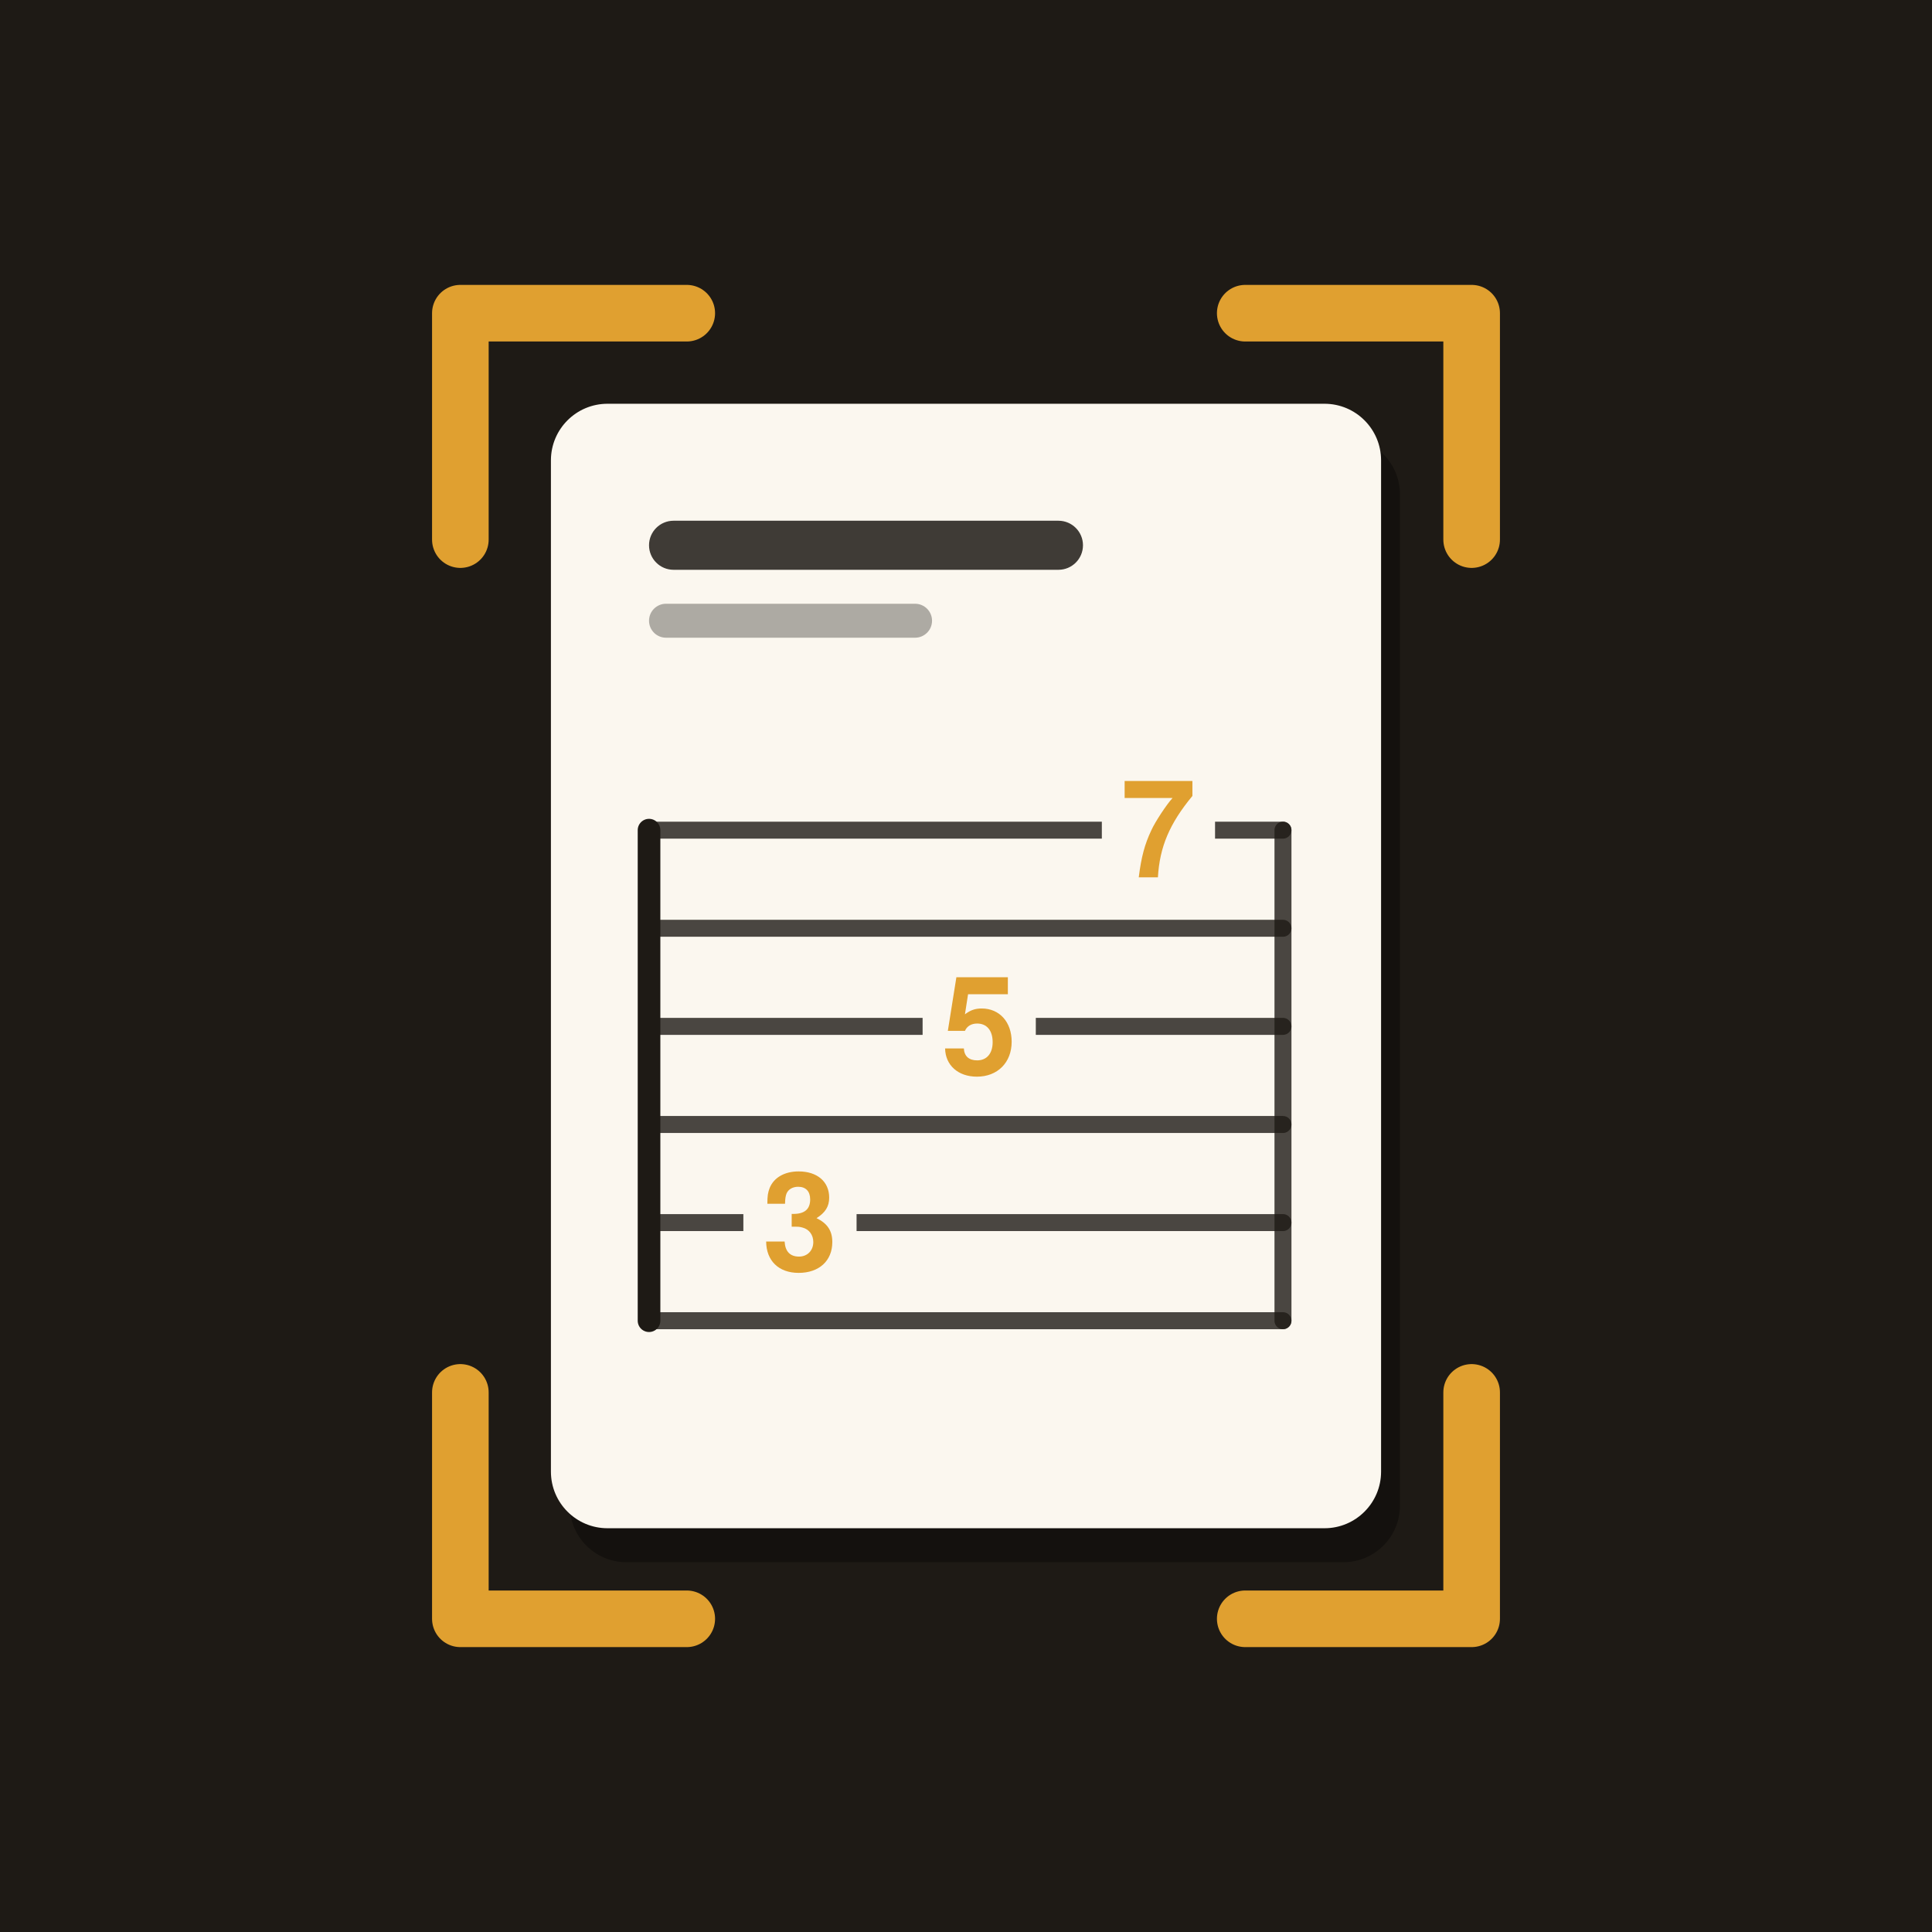
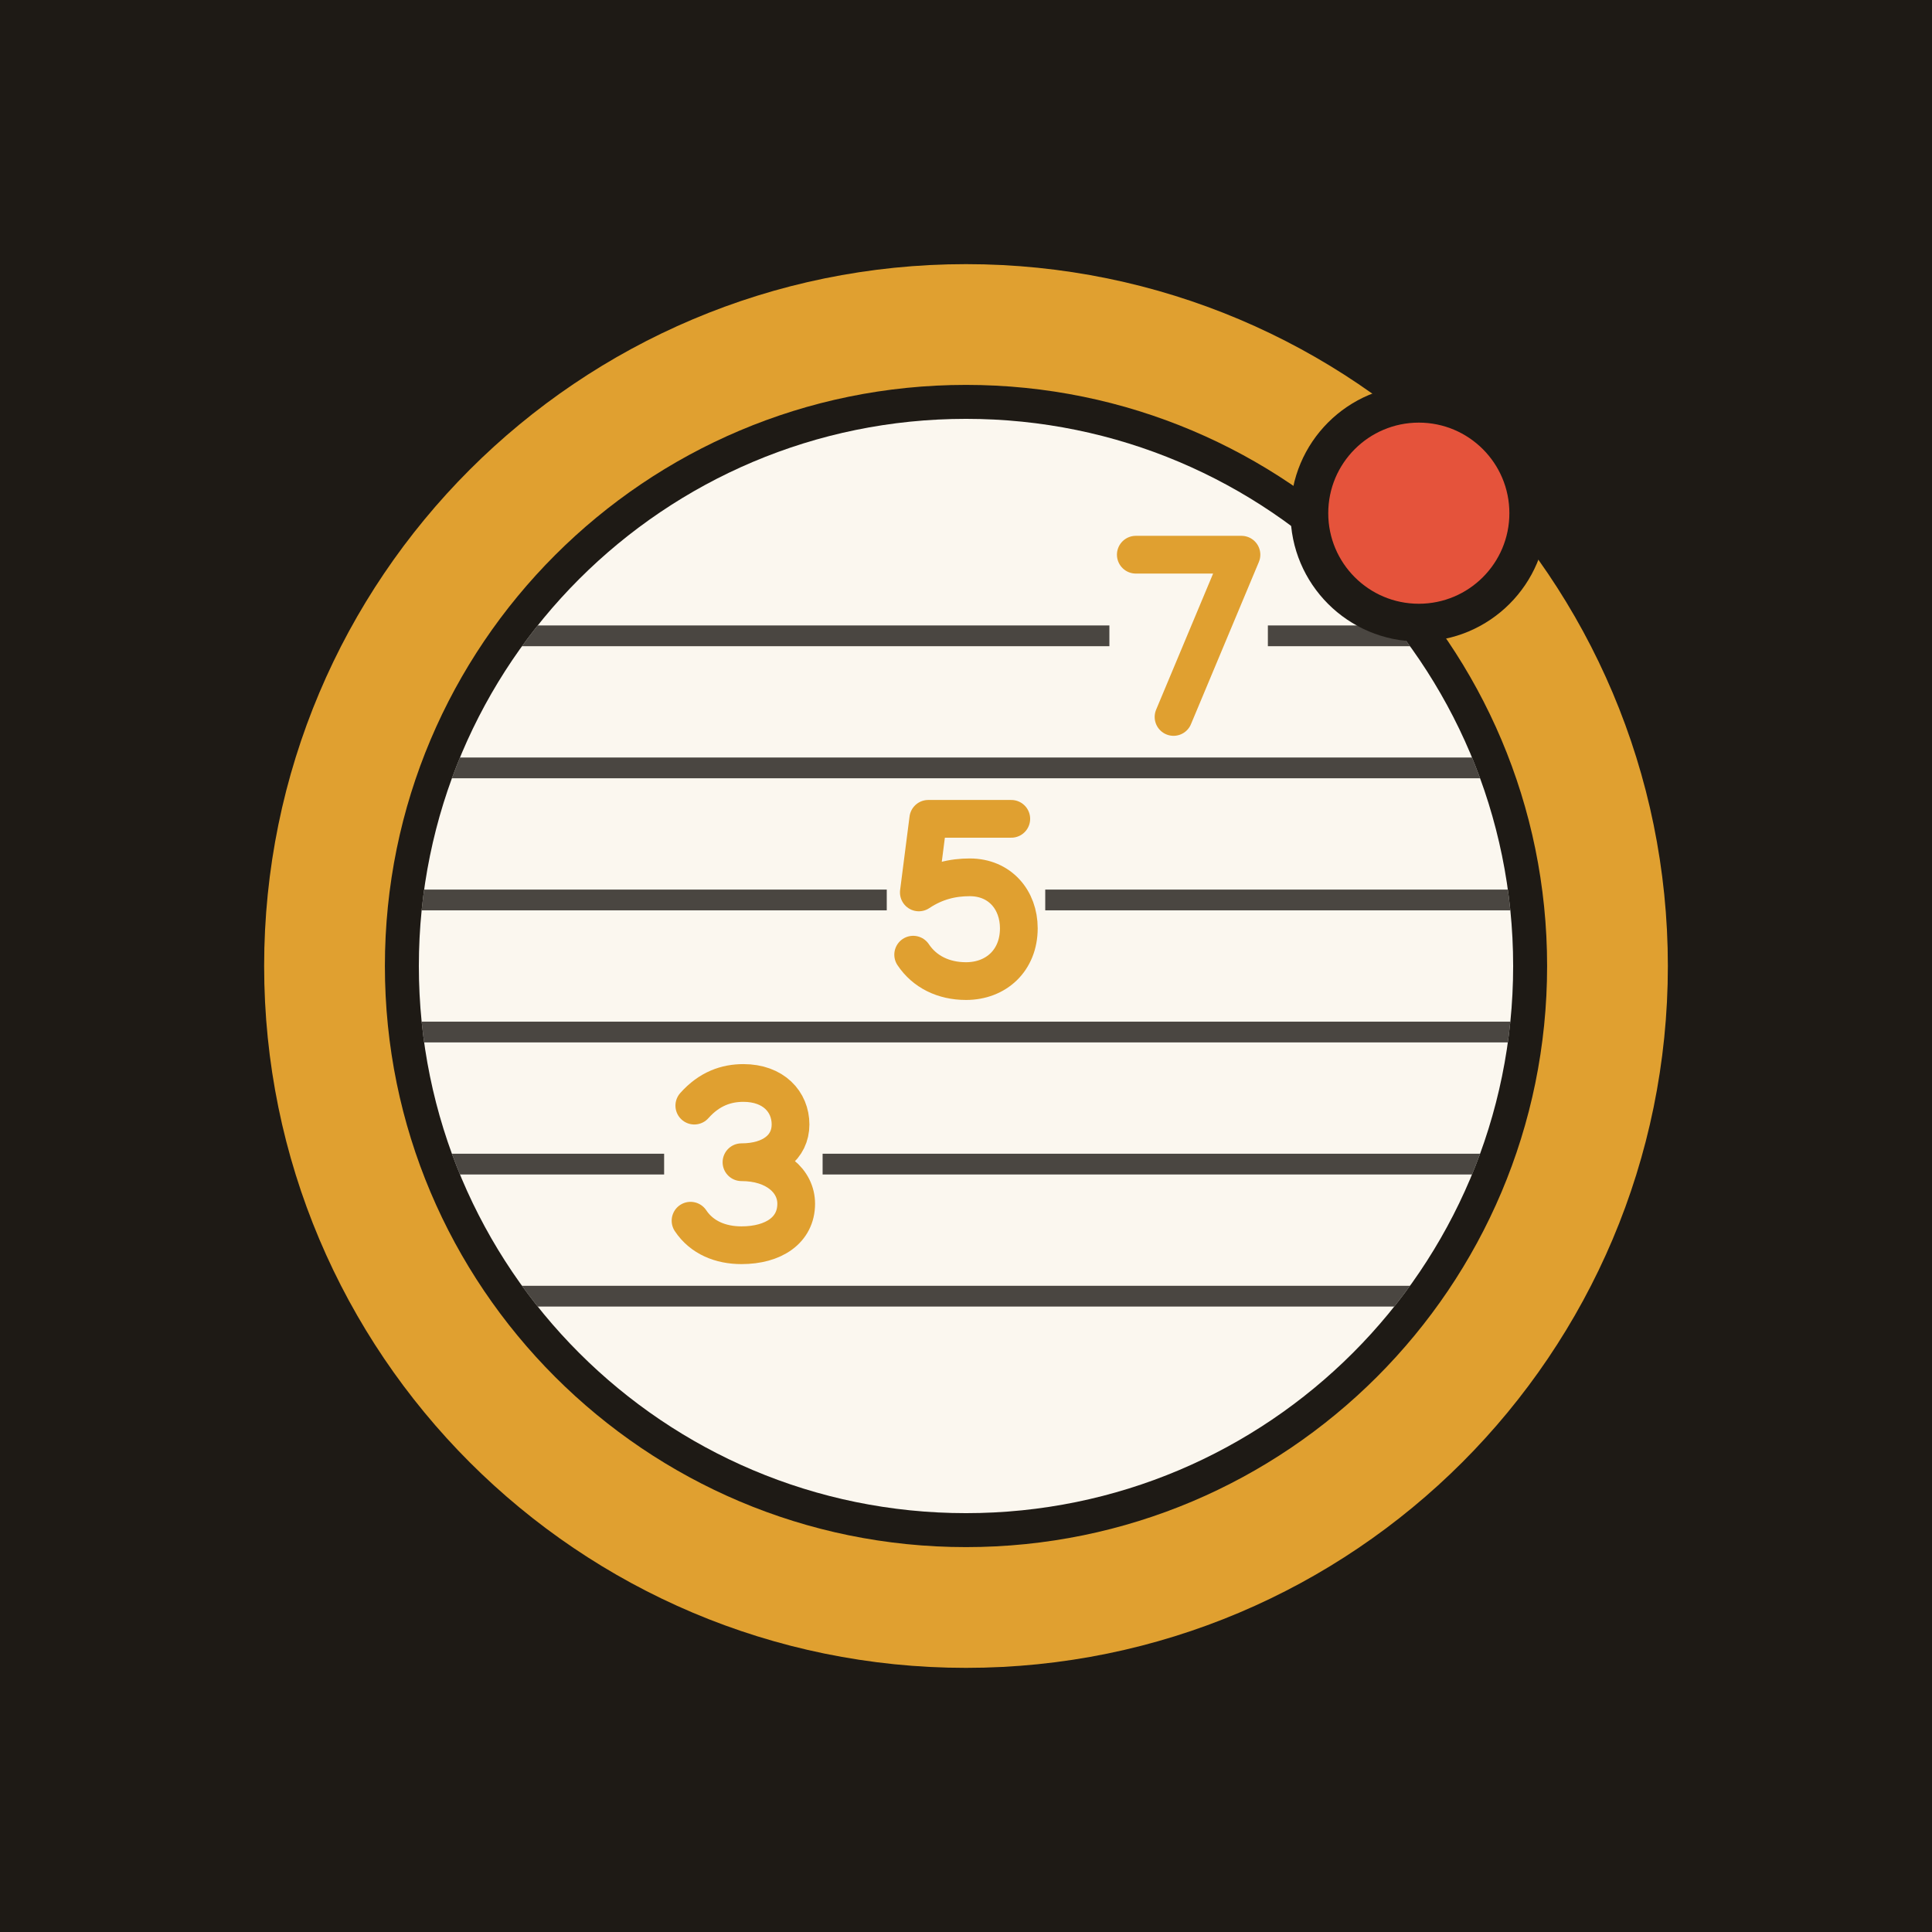
<svg xmlns="http://www.w3.org/2000/svg" width="1024" height="1024" viewBox="0 0 1024 1024">
  <rect width="1024" height="1024" fill="#1E1A15" />
-   <rect x="302" y="232" width="440" height="596" rx="30" fill="#000" opacity="0.35" />
-   <rect x="292" y="214" width="440" height="596" rx="30" fill="#FBF7EF" />
-   <rect x="344" y="276" width="230" height="26" rx="13" fill="#1E1A15" opacity="0.85" />
-   <rect x="344" y="320" width="150" height="18" rx="9" fill="#1E1A15" opacity="0.35" />
-   <line x1="344" y1="440" x2="680" y2="440" stroke="#1E1A15" stroke-width="9" stroke-linecap="round" opacity="0.8" />
-   <line x1="344" y1="492" x2="680" y2="492" stroke="#1E1A15" stroke-width="9" stroke-linecap="round" opacity="0.8" />
-   <line x1="344" y1="544" x2="680" y2="544" stroke="#1E1A15" stroke-width="9" stroke-linecap="round" opacity="0.8" />
-   <line x1="344" y1="596" x2="680" y2="596" stroke="#1E1A15" stroke-width="9" stroke-linecap="round" opacity="0.8" />
-   <line x1="344" y1="648" x2="680" y2="648" stroke="#1E1A15" stroke-width="9" stroke-linecap="round" opacity="0.8" />
-   <line x1="344" y1="700" x2="680" y2="700" stroke="#1E1A15" stroke-width="9" stroke-linecap="round" opacity="0.8" />
-   <line x1="344" y1="440" x2="344" y2="700" stroke="#1E1A15" stroke-width="12" stroke-linecap="round" />
-   <line x1="680" y1="440" x2="680" y2="700" stroke="#1E1A15" stroke-width="9" stroke-linecap="round" opacity="0.8" />
-   <rect x="394" y="614" width="60" height="68" fill="#FBF7EF" />
-   <text x="424" y="673" font-family="Helvetica Neue, Helvetica, Arial" font-weight="bold" font-size="72" text-anchor="middle" fill="#E0A030">3</text>
-   <rect x="489" y="510" width="60" height="68" fill="#FBF7EF" />
-   <text x="519" y="569" font-family="Helvetica Neue, Helvetica, Arial" font-weight="bold" font-size="72" text-anchor="middle" fill="#E0A030">5</text>
-   <rect x="584" y="406" width="60" height="68" fill="#FBF7EF" />
-   <text x="614" y="465" font-family="Helvetica Neue, Helvetica, Arial" font-weight="bold" font-size="72" text-anchor="middle" fill="#E0A030">7</text>
-   <path d="M244,286 V166 H364 M660,166 H780 V286 M780,738 V858 H660 M364,858 H244 V738" fill="none" stroke="#E0A030" stroke-width="30" stroke-linecap="round" stroke-linejoin="round" />
+   <defs>
+     <clipPath id="disc">
+       <circle cx="512" cy="512" r="290" />
+     </clipPath>
+   </defs>
+   <circle cx="512" cy="512" r="290" fill="#FBF7EF" />
+   <g clip-path="url(#disc)">
+     <line x1="222" y1="337" x2="802" y2="337" stroke="#1E1A15" stroke-width="11" opacity="0.8" />
+     <line x1="222" y1="407" x2="802" y2="407" stroke="#1E1A15" stroke-width="11" opacity="0.8" />
+     <line x1="222" y1="477" x2="802" y2="477" stroke="#1E1A15" stroke-width="11" opacity="0.8" />
+     <line x1="222" y1="547" x2="802" y2="547" stroke="#1E1A15" stroke-width="11" opacity="0.8" />
+     <line x1="222" y1="617" x2="802" y2="617" stroke="#1E1A15" stroke-width="11" opacity="0.8" />
+     <line x1="222" y1="687" x2="802" y2="687" stroke="#1E1A15" stroke-width="11" opacity="0.8" />
+     <rect x="352" y="565" width="84" height="104" fill="#FBF7EF" />
+     <path transform="translate(364 574)" d="M4,12 C12,3 21,0 30,0 C46,0 55,10 55,22 C55,34 45,42 29,42 C47,42 58,52 58,64 C58,78 46,86 29,86 C18,86 8,82 2,73" fill="none" stroke="#E0A030" stroke-width="20" stroke-linecap="round" stroke-linejoin="round" />
+     <rect x="470" y="425" width="84" height="104" fill="#FBF7EF" />
+     <path transform="translate(482 434)" d="M54,0 H10 L5,39 C14,33 23,31 32,31 C48,31 58,43 58,58 C58,75 46,86 30,86 C18,86 8,81 2,72" fill="none" stroke="#E0A030" stroke-width="20" stroke-linecap="round" stroke-linejoin="round" />
+     <rect x="588" y="285" width="84" height="104" fill="#FBF7EF" />
+     <path transform="translate(600 294)" d="M2,0 H58 L22,86" fill="none" stroke="#E0A030" stroke-width="20" stroke-linecap="round" stroke-linejoin="round" />
+   </g>
+   <circle cx="512" cy="512" r="340" fill="none" stroke="#E0A030" stroke-width="64" />
+   <circle cx="752" cy="272" r="58" fill="#E5533B" stroke="#1E1A15" stroke-width="20" />
</svg>
